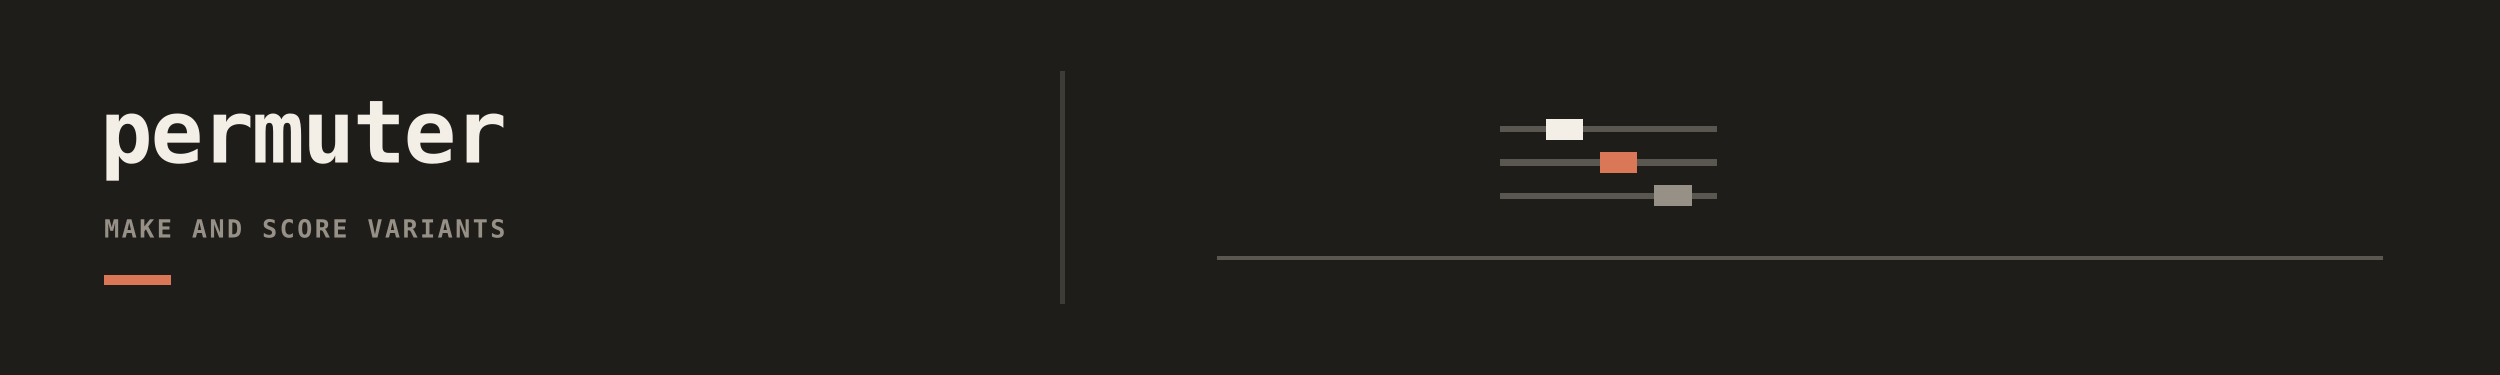
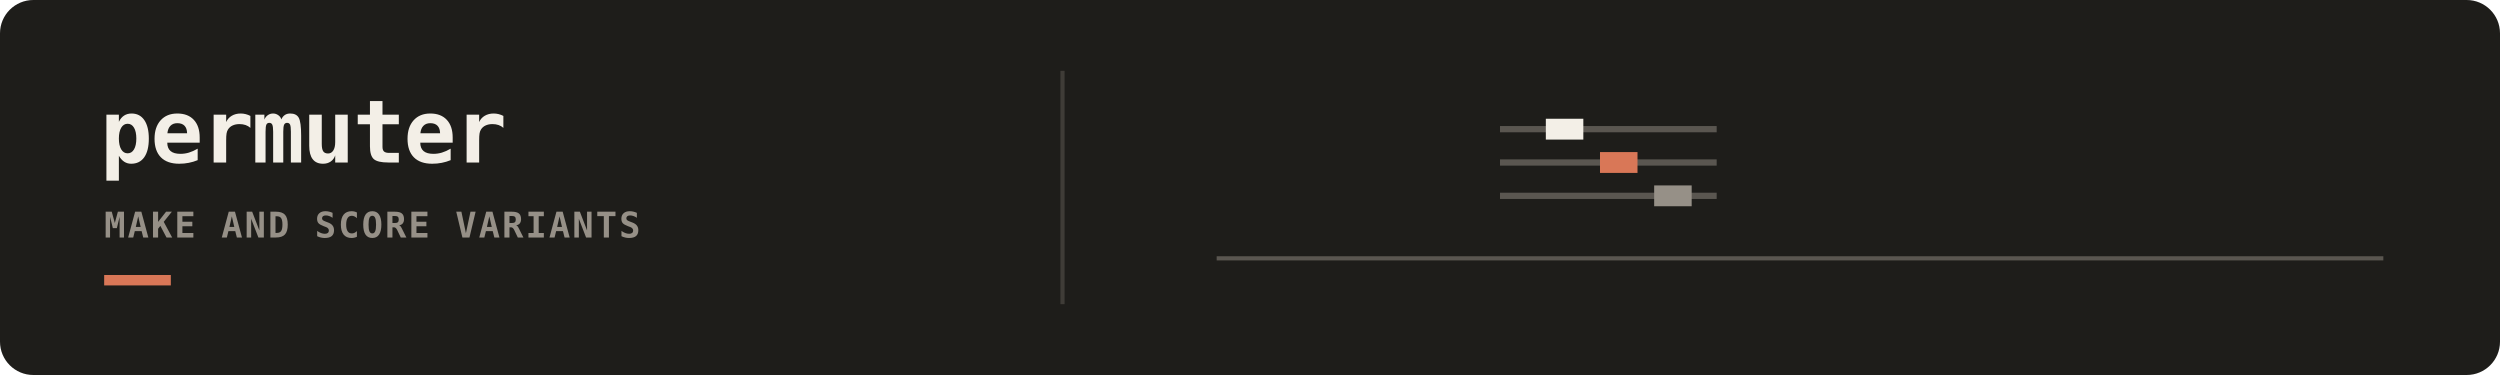
- <svg xmlns="http://www.w3.org/2000/svg" width="1200" height="180" viewBox="0 0 1200 180" fill="none" role="img" aria-labelledby="permuter-banner-title permuter-banner-description" shape-rendering="crispEdges">
-   <rect width="1200" height="180" fill="#1E1D1A" />
+ <svg xmlns="http://www.w3.org/2000/svg" width="1200" height="180" viewBox="0 0 1200 180" fill="none" role="img" aria-labelledby="permuter-banner-title permuter-banner-description" shape-rendering="geometricPrecision">
+   <rect width="1200" height="180" rx="16" fill="#1E1D1A" />
  <g font-family="Menlo, Monaco, Consolas, monospace">
    <text x="48" y="78" fill="#F3EFE7" font-size="42" font-weight="700" letter-spacing="-1">permuter</text>
-     <text x="50" y="114" fill="#969087" font-size="12" font-weight="700" letter-spacing="1.2">MAKE AND SCORE VARIANTS</text>
+     <text x="50" y="114" fill="#969087" font-size="17" font-weight="700" letter-spacing="1">MAKE AND SCORE VARIANTS</text>
    <rect x="50" y="132" width="32" height="5" fill="#D97757" />
  </g>
  <path d="M510 34V146" stroke="#3F3C37" stroke-width="2" />
  <path d="M584 124H1144" stroke="#5A5650" stroke-width="2" />
  <g transform="translate(720 48)">
    <path d="M0 14H104M0 30H104M0 46H104" stroke="#5A5650" stroke-width="3" fill="none" />
    <rect x="22" y="9" width="18" height="10" fill="#F3EFE7" />
    <rect x="48" y="25" width="18" height="10" fill="#D97757" />
    <rect x="74" y="41" width="18" height="10" fill="#969087" />
  </g>
</svg>
